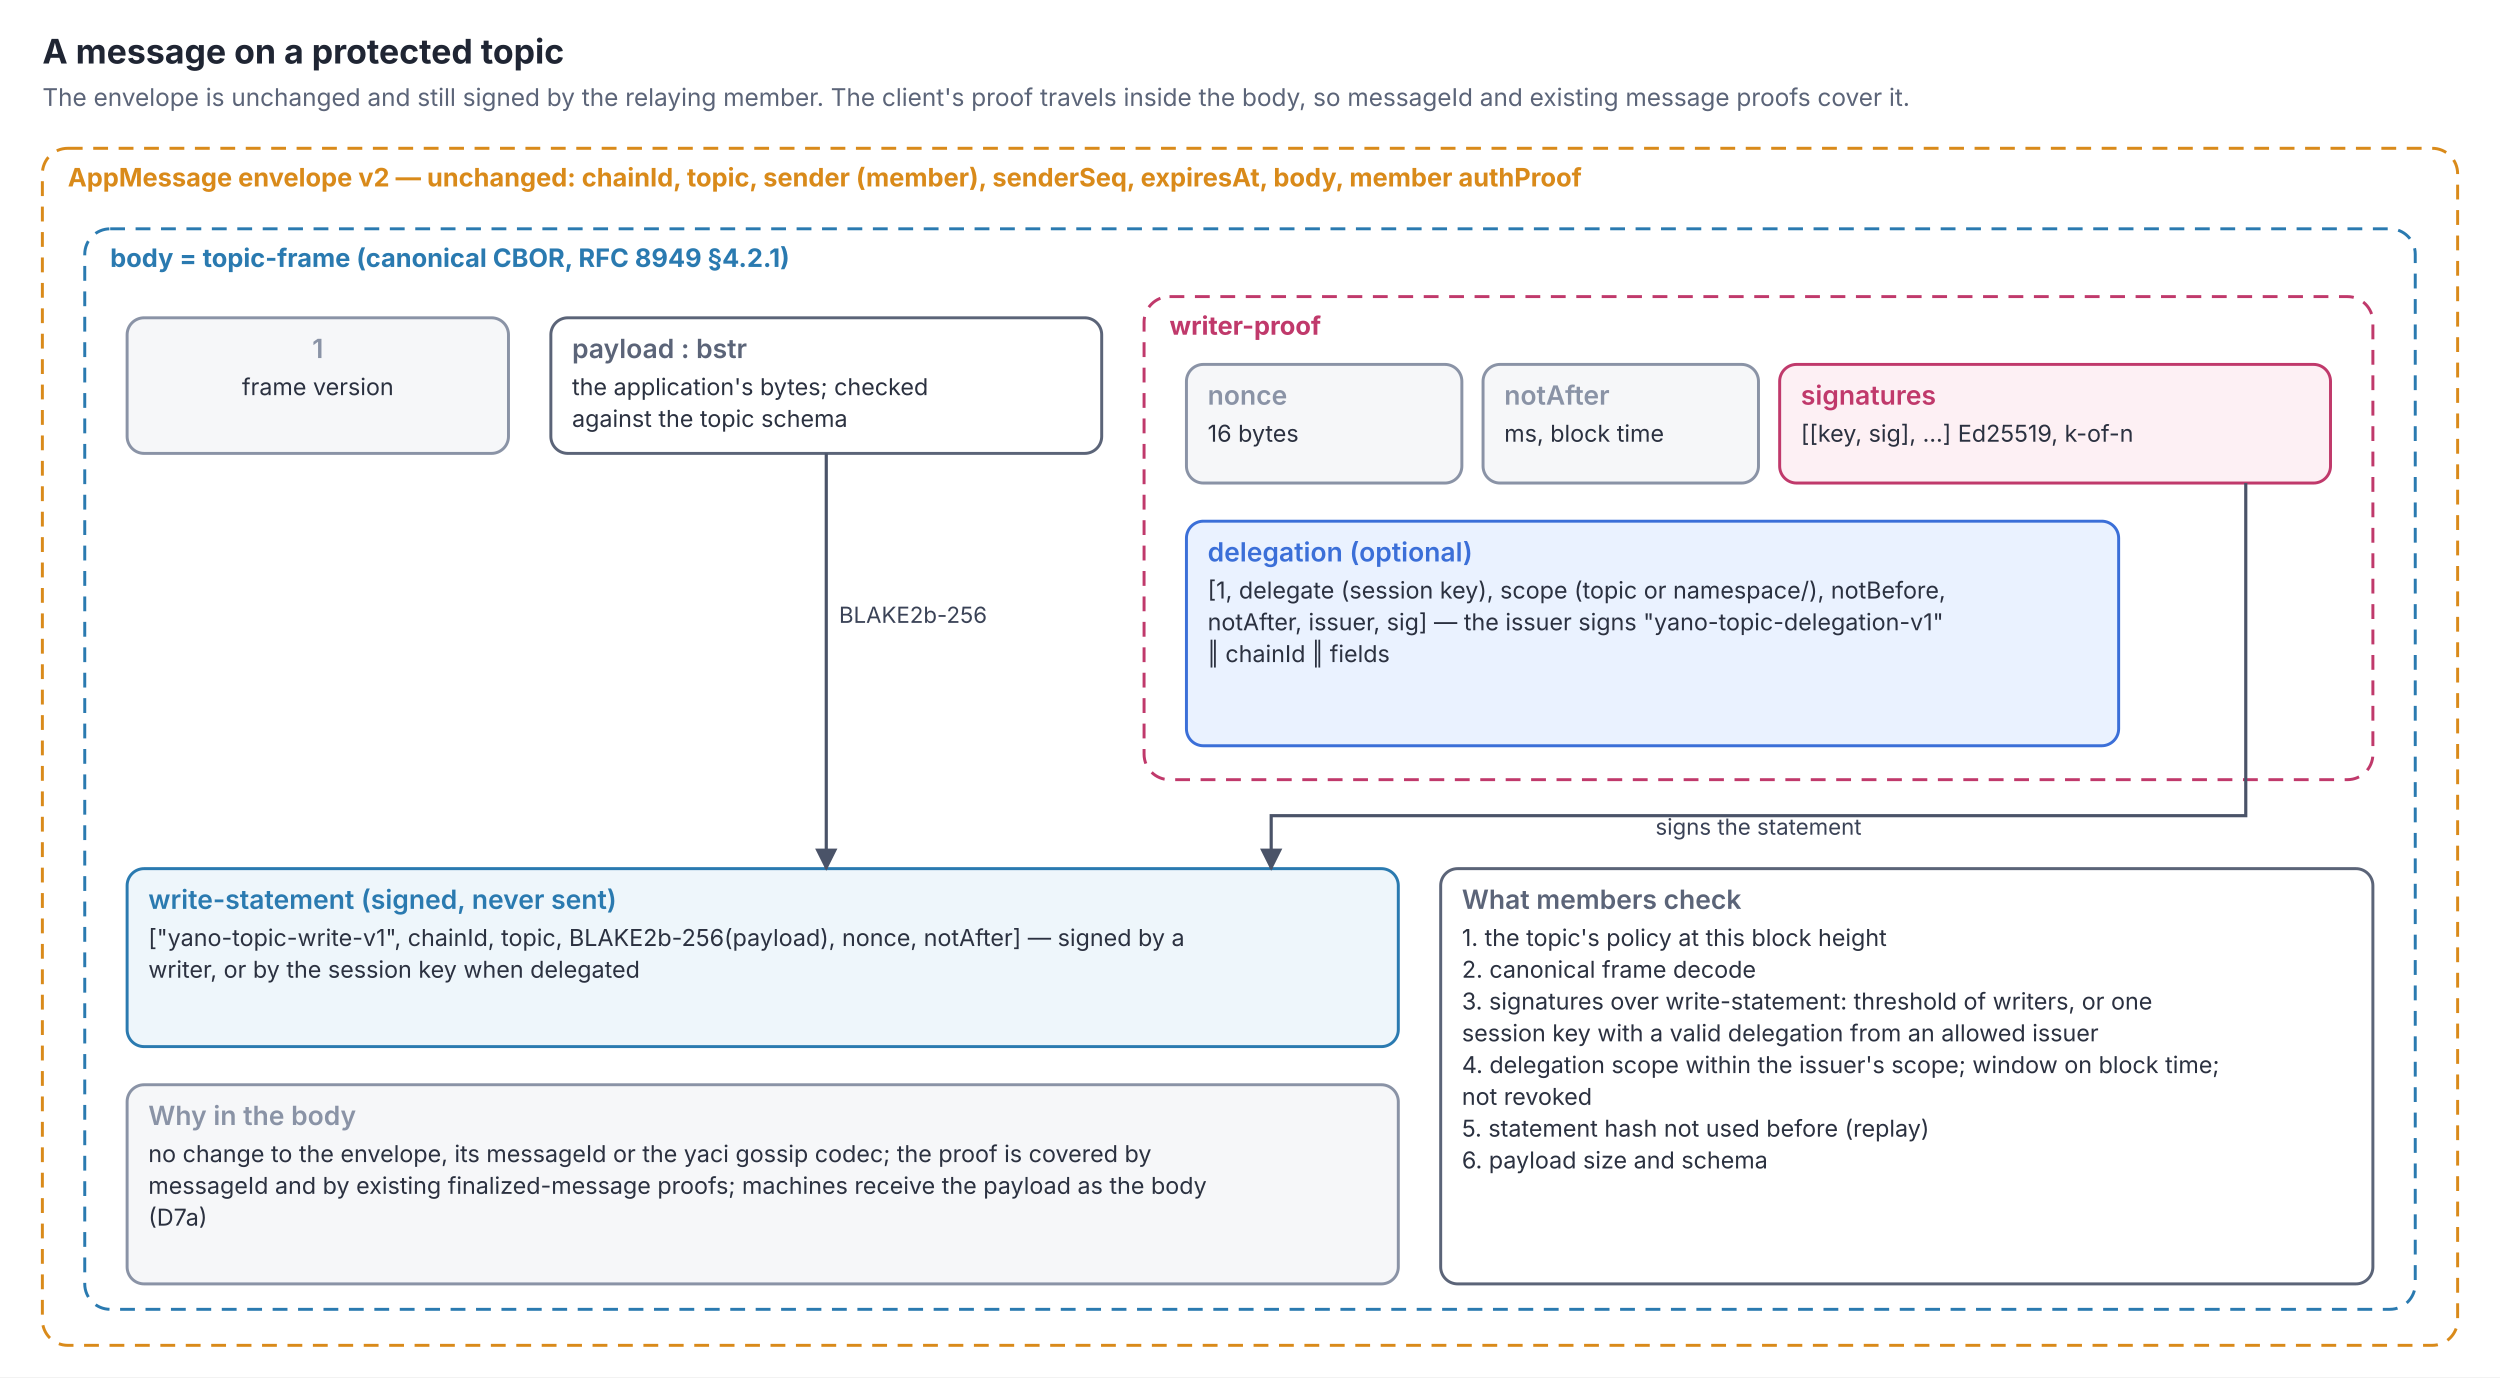
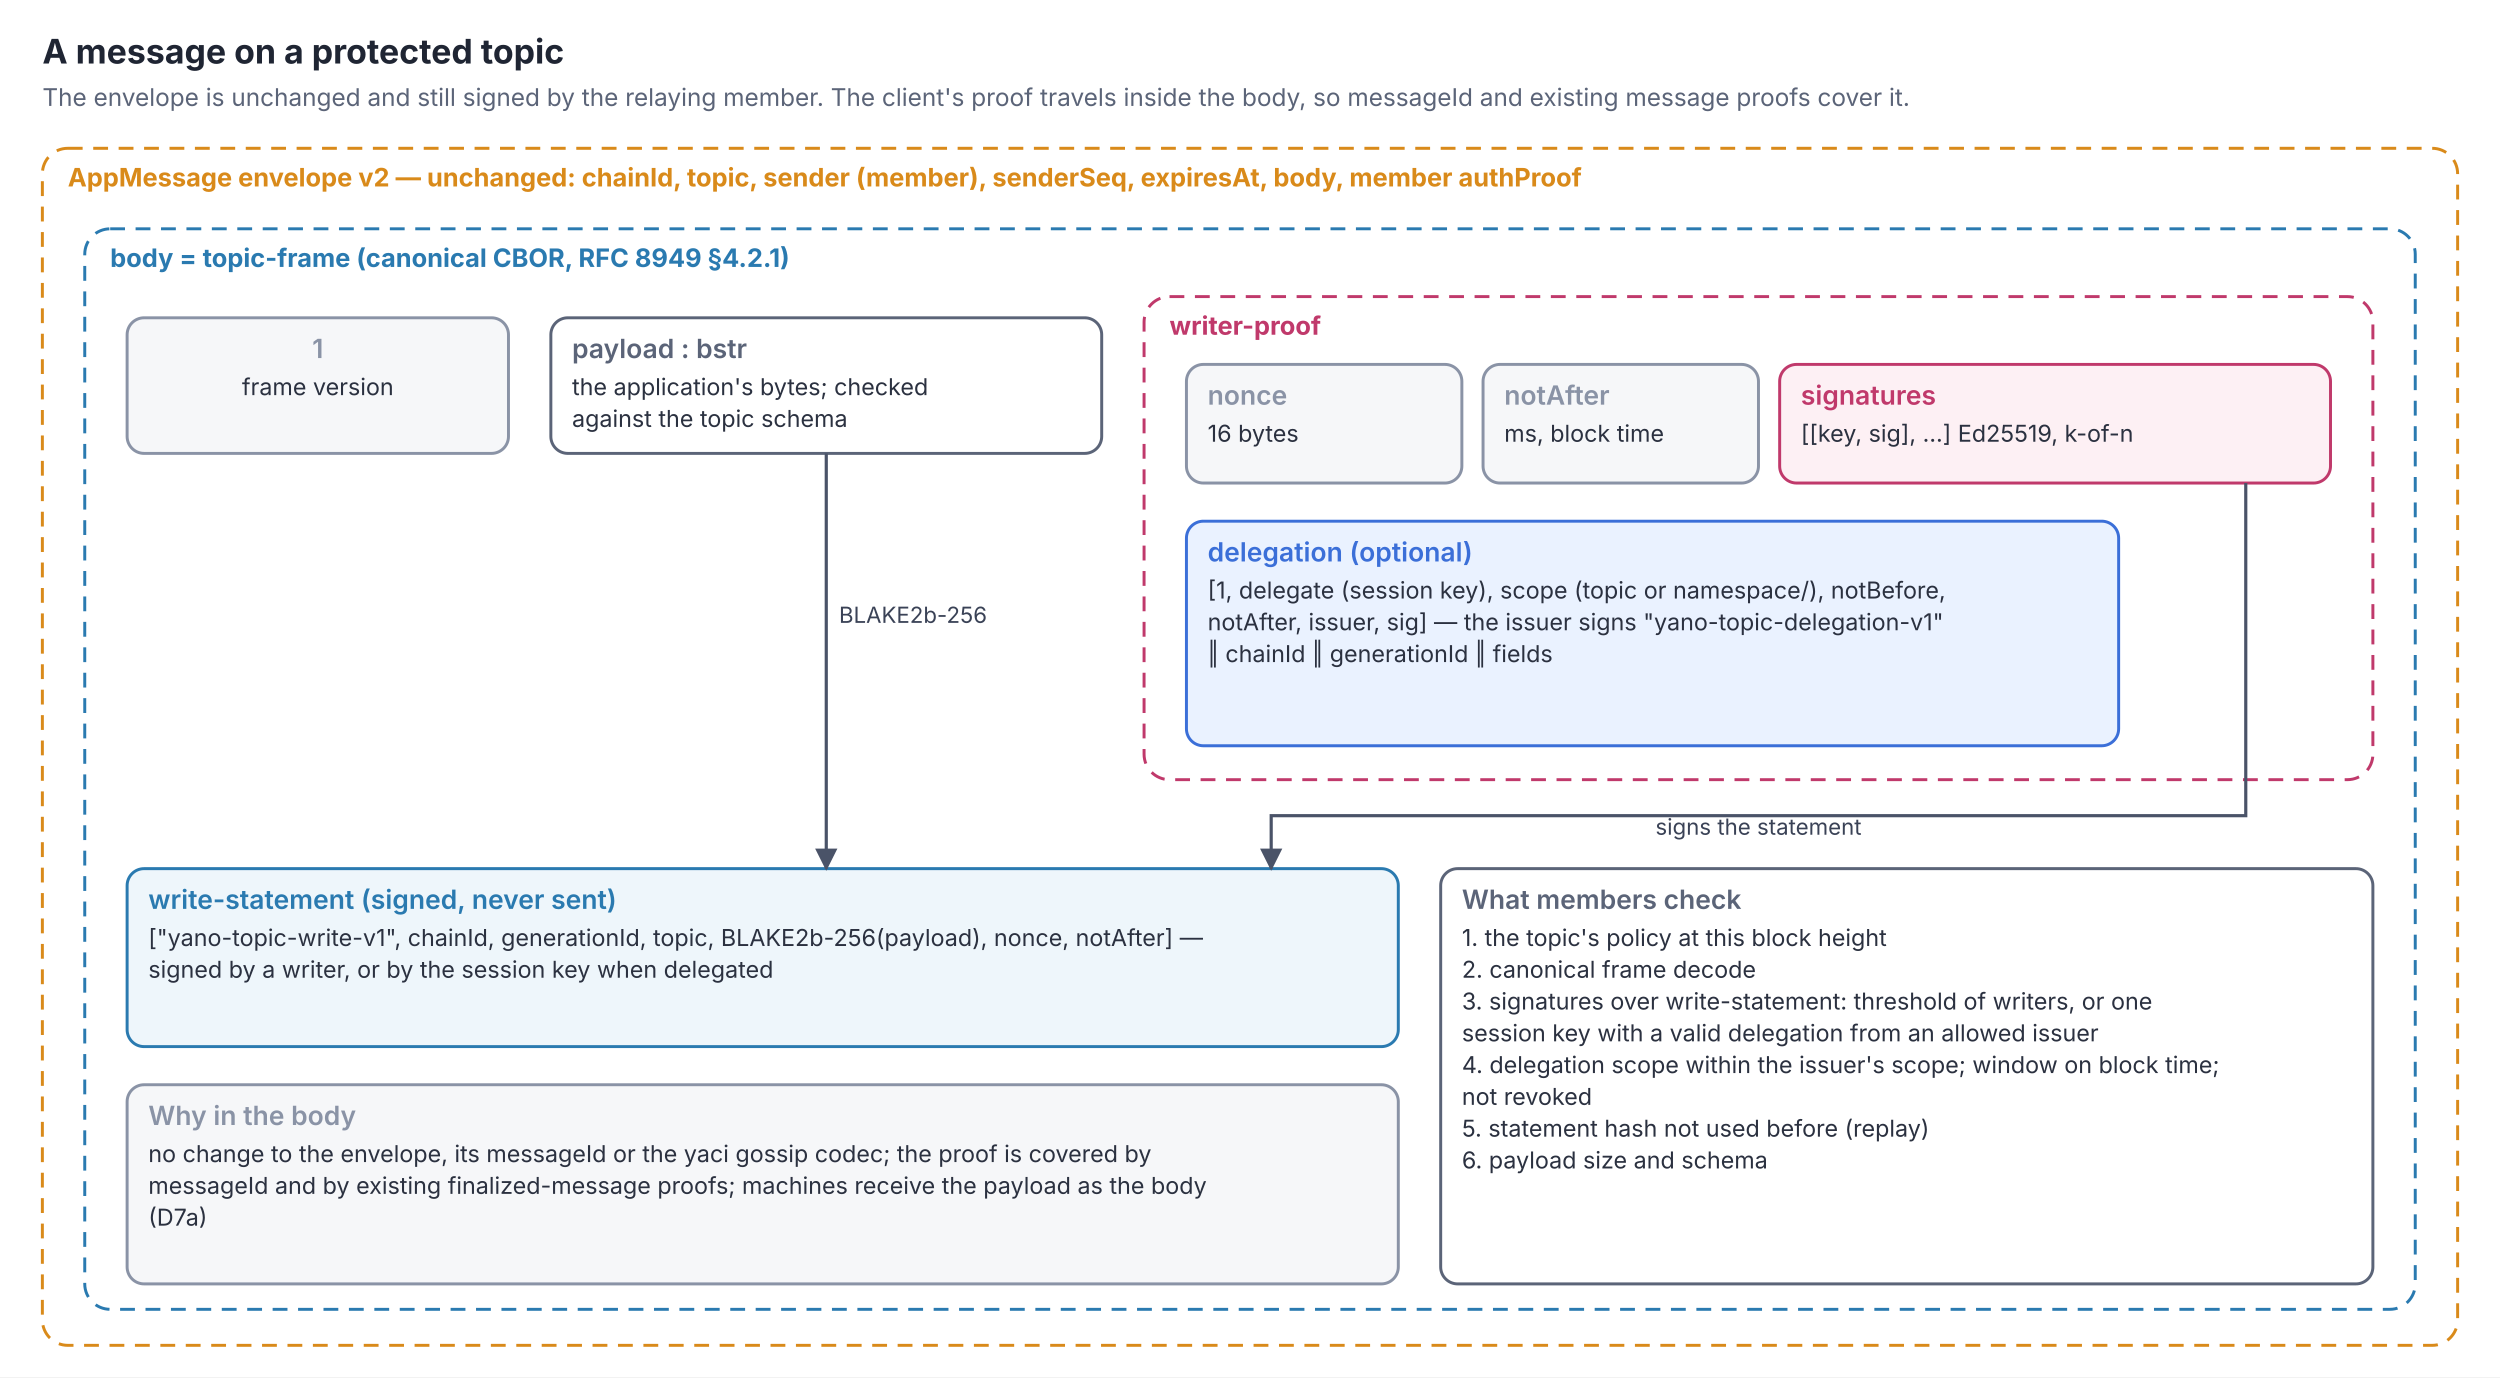
<svg xmlns="http://www.w3.org/2000/svg" width="1180" height="650" viewBox="0 0 1180 650" role="img" aria-label="ADR-039 the body frame and what each signature covers">
  <defs>
    <marker id="arrow" viewBox="0 0 10 10" refX="9" refY="5" markerWidth="7" markerHeight="7" orient="auto-start-reverse">
      <path d="M 0 0 L 10 5 L 0 10 z" fill="#4a5368" />
    </marker>
    <marker id="arrowStart" viewBox="0 0 10 10" refX="1" refY="5" markerWidth="7" markerHeight="7" orient="auto-start-reverse">
      <path d="M 0 0 L 10 5 L 0 10 z" fill="#4a5368" />
    </marker>
  </defs>
  <rect x="0" y="0" width="1180" height="650" fill="#ffffff" />
  <text x="20" y="30" font-family="Inter, 'Segoe UI', Helvetica, Arial, sans-serif" font-size="16" font-weight="700" fill="#1f2533" text-anchor="start">A message on a protected topic</text>
  <text x="20" y="50" font-family="Inter, 'Segoe UI', Helvetica, Arial, sans-serif" font-size="11.5" font-weight="normal" fill="#5b6478" text-anchor="start">The envelope is unchanged and still signed by the relaying member. The client's proof travels inside the body, so messageId and existing message proofs cover it.</text>
  <rect x="20" y="70" width="1140" height="565" rx="12" fill="none" stroke="#d98a1a" stroke-width="1.4" stroke-dasharray="7 5" />
  <text x="32" y="88" font-family="Inter, 'Segoe UI', Helvetica, Arial, sans-serif" font-size="12" font-weight="700" fill="#d98a1a" text-anchor="start">AppMessage envelope v2 — unchanged: chainId, topic, sender (member), senderSeq, expiresAt, body, member authProof</text>
  <rect x="40" y="108" width="1100" height="510" rx="12" fill="none" stroke="#2a7ab0" stroke-width="1.4" stroke-dasharray="7 5" />
  <text x="52" y="126" font-family="Inter, 'Segoe UI', Helvetica, Arial, sans-serif" font-size="12" font-weight="700" fill="#2a7ab0" text-anchor="start">body = topic-frame (canonical CBOR, RFC 8949 §4.2.1)</text>
  <rect x="60" y="150" width="180" height="64" rx="8" fill="#f6f7f9" stroke="#8a93a6" stroke-width="1.4" />
  <text x="150.0" y="169.0" font-family="Inter, 'Segoe UI', Helvetica, Arial, sans-serif" font-size="12.5" font-weight="600" fill="#8a93a6" text-anchor="middle">1</text>
  <text x="150.0" y="186.5" font-family="Inter, 'Segoe UI', Helvetica, Arial, sans-serif" font-size="11" font-weight="normal" fill="#2b3140" text-anchor="middle">frame version</text>
  <rect x="260" y="150" width="260" height="64" rx="8" fill="#ffffff" stroke="#5b6478" stroke-width="1.4" />
  <text x="270" y="169.0" font-family="Inter, 'Segoe UI', Helvetica, Arial, sans-serif" font-size="12.5" font-weight="600" fill="#5b6478" text-anchor="start">payload : bstr</text>
  <text x="270" y="186.5" font-family="Inter, 'Segoe UI', Helvetica, Arial, sans-serif" font-size="11" font-weight="normal" fill="#2b3140" text-anchor="start">the application's bytes; checked</text>
  <text x="270" y="201.5" font-family="Inter, 'Segoe UI', Helvetica, Arial, sans-serif" font-size="11" font-weight="normal" fill="#2b3140" text-anchor="start">against the topic schema</text>
  <rect x="540" y="140" width="580" height="228" rx="12" fill="none" stroke="#c0396b" stroke-width="1.4" stroke-dasharray="7 5" />
  <text x="552" y="158" font-family="Inter, 'Segoe UI', Helvetica, Arial, sans-serif" font-size="12" font-weight="700" fill="#c0396b" text-anchor="start">writer-proof</text>
  <rect x="560" y="172" width="130" height="56" rx="8" fill="#f6f7f9" stroke="#8a93a6" stroke-width="1.4" />
  <text x="570" y="191.0" font-family="Inter, 'Segoe UI', Helvetica, Arial, sans-serif" font-size="12.5" font-weight="600" fill="#8a93a6" text-anchor="start">nonce</text>
  <text x="570" y="208.5" font-family="Inter, 'Segoe UI', Helvetica, Arial, sans-serif" font-size="11" font-weight="normal" fill="#2b3140" text-anchor="start">16 bytes</text>
  <rect x="700" y="172" width="130" height="56" rx="8" fill="#f6f7f9" stroke="#8a93a6" stroke-width="1.4" />
  <text x="710" y="191.0" font-family="Inter, 'Segoe UI', Helvetica, Arial, sans-serif" font-size="12.5" font-weight="600" fill="#8a93a6" text-anchor="start">notAfter</text>
  <text x="710" y="208.5" font-family="Inter, 'Segoe UI', Helvetica, Arial, sans-serif" font-size="11" font-weight="normal" fill="#2b3140" text-anchor="start">ms, block time</text>
  <rect x="840" y="172" width="260" height="56" rx="8" fill="#fdf0f4" stroke="#c0396b" stroke-width="1.4" />
  <text x="850" y="191.0" font-family="Inter, 'Segoe UI', Helvetica, Arial, sans-serif" font-size="12.5" font-weight="600" fill="#c0396b" text-anchor="start">signatures</text>
  <text x="850" y="208.5" font-family="Inter, 'Segoe UI', Helvetica, Arial, sans-serif" font-size="11" font-weight="normal" fill="#2b3140" text-anchor="start">[[key, sig], …] Ed25519, k-of-n</text>
  <rect x="560" y="246" width="440" height="106" rx="8" fill="#eaf2ff" stroke="#3b6fd8" stroke-width="1.4" />
  <text x="570" y="265.0" font-family="Inter, 'Segoe UI', Helvetica, Arial, sans-serif" font-size="12.5" font-weight="600" fill="#3b6fd8" text-anchor="start">delegation (optional)</text>
  <text x="570" y="282.5" font-family="Inter, 'Segoe UI', Helvetica, Arial, sans-serif" font-size="11" font-weight="normal" fill="#2b3140" text-anchor="start">[1, delegate (session key), scope (topic or namespace/), notBefore,</text>
  <text x="570" y="297.5" font-family="Inter, 'Segoe UI', Helvetica, Arial, sans-serif" font-size="11" font-weight="normal" fill="#2b3140" text-anchor="start">notAfter, issuer, sig] — the issuer signs "yano-topic-delegation-v1"</text>
-   <text x="570" y="312.5" font-family="Inter, 'Segoe UI', Helvetica, Arial, sans-serif" font-size="11" font-weight="normal" fill="#2b3140" text-anchor="start">‖ chainId ‖ fields</text>
+   <text x="570" y="312.5" font-family="Inter, 'Segoe UI', Helvetica, Arial, sans-serif" font-size="11" font-weight="normal" fill="#2b3140" text-anchor="start">‖ chainId ‖ generationId ‖ fields</text>
  <rect x="60" y="410" width="600" height="84" rx="8" fill="#eef6fb" stroke="#2a7ab0" stroke-width="1.4" />
  <text x="70" y="429.0" font-family="Inter, 'Segoe UI', Helvetica, Arial, sans-serif" font-size="12.5" font-weight="600" fill="#2a7ab0" text-anchor="start">write-statement (signed, never sent)</text>
-   <text x="70" y="446.5" font-family="Inter, 'Segoe UI', Helvetica, Arial, sans-serif" font-size="11" font-weight="normal" fill="#2b3140" text-anchor="start">["yano-topic-write-v1", chainId, topic, BLAKE2b-256(payload), nonce, notAfter] — signed by a</text>
-   <text x="70" y="461.5" font-family="Inter, 'Segoe UI', Helvetica, Arial, sans-serif" font-size="11" font-weight="normal" fill="#2b3140" text-anchor="start">writer, or by the session key when delegated</text>
+   <text x="70" y="446.5" font-family="Inter, 'Segoe UI', Helvetica, Arial, sans-serif" font-size="11" font-weight="normal" fill="#2b3140" text-anchor="start">["yano-topic-write-v1", chainId, generationId, topic, BLAKE2b-256(payload), nonce, notAfter] —</text>
+   <text x="70" y="461.5" font-family="Inter, 'Segoe UI', Helvetica, Arial, sans-serif" font-size="11" font-weight="normal" fill="#2b3140" text-anchor="start">signed by a writer, or by the session key when delegated</text>
  <rect x="680" y="410" width="440" height="196" rx="8" fill="#ffffff" stroke="#5b6478" stroke-width="1.4" />
  <text x="690" y="429.0" font-family="Inter, 'Segoe UI', Helvetica, Arial, sans-serif" font-size="12.5" font-weight="600" fill="#5b6478" text-anchor="start">What members check</text>
  <text x="690" y="446.5" font-family="Inter, 'Segoe UI', Helvetica, Arial, sans-serif" font-size="11" font-weight="normal" fill="#2b3140" text-anchor="start">1. the topic's policy at this block height</text>
  <text x="690" y="461.5" font-family="Inter, 'Segoe UI', Helvetica, Arial, sans-serif" font-size="11" font-weight="normal" fill="#2b3140" text-anchor="start">2. canonical frame decode</text>
  <text x="690" y="476.5" font-family="Inter, 'Segoe UI', Helvetica, Arial, sans-serif" font-size="11" font-weight="normal" fill="#2b3140" text-anchor="start">3. signatures over write-statement: threshold of writers, or one</text>
  <text x="690" y="491.5" font-family="Inter, 'Segoe UI', Helvetica, Arial, sans-serif" font-size="11" font-weight="normal" fill="#2b3140" text-anchor="start">session key with a valid delegation from an allowed issuer</text>
  <text x="690" y="506.5" font-family="Inter, 'Segoe UI', Helvetica, Arial, sans-serif" font-size="11" font-weight="normal" fill="#2b3140" text-anchor="start">4. delegation scope within the issuer's scope; window on block time;</text>
  <text x="690" y="521.5" font-family="Inter, 'Segoe UI', Helvetica, Arial, sans-serif" font-size="11" font-weight="normal" fill="#2b3140" text-anchor="start">not revoked</text>
  <text x="690" y="536.5" font-family="Inter, 'Segoe UI', Helvetica, Arial, sans-serif" font-size="11" font-weight="normal" fill="#2b3140" text-anchor="start">5. statement hash not used before (replay)</text>
  <text x="690" y="551.5" font-family="Inter, 'Segoe UI', Helvetica, Arial, sans-serif" font-size="11" font-weight="normal" fill="#2b3140" text-anchor="start">6. payload size and schema</text>
  <rect x="60" y="512" width="600" height="94" rx="8" fill="#f6f7f9" stroke="#8a93a6" stroke-width="1.4" />
  <text x="70" y="531.0" font-family="Inter, 'Segoe UI', Helvetica, Arial, sans-serif" font-size="12.5" font-weight="600" fill="#8a93a6" text-anchor="start">Why in the body</text>
  <text x="70" y="548.5" font-family="Inter, 'Segoe UI', Helvetica, Arial, sans-serif" font-size="11" font-weight="normal" fill="#2b3140" text-anchor="start">no change to the envelope, its messageId or the yaci gossip codec; the proof is covered by</text>
  <text x="70" y="563.5" font-family="Inter, 'Segoe UI', Helvetica, Arial, sans-serif" font-size="11" font-weight="normal" fill="#2b3140" text-anchor="start">messageId and by existing finalized-message proofs; machines receive the payload as the body</text>
  <text x="70" y="578.5" font-family="Inter, 'Segoe UI', Helvetica, Arial, sans-serif" font-size="11" font-weight="normal" fill="#2b3140" text-anchor="start">(D7a)</text>
  <path d="M 390 214 L 390 410" fill="none" stroke="#4a5368" stroke-width="1.5" marker-end="url(#arrow)" />
  <text x="396" y="294.0" font-family="Inter, 'Segoe UI', Helvetica, Arial, sans-serif" font-size="10.5" font-weight="normal" fill="#3a4256" text-anchor="start">BLAKE2b-256</text>
  <path d="M 1060 228 L 1060 385 L 600 385 L 600 410" fill="none" stroke="#4a5368" stroke-width="1.5" marker-end="url(#arrow)" />
  <text x="830" y="394.0" font-family="Inter, 'Segoe UI', Helvetica, Arial, sans-serif" font-size="10.5" font-weight="normal" fill="#3a4256" text-anchor="middle">signs the statement</text>
</svg>
